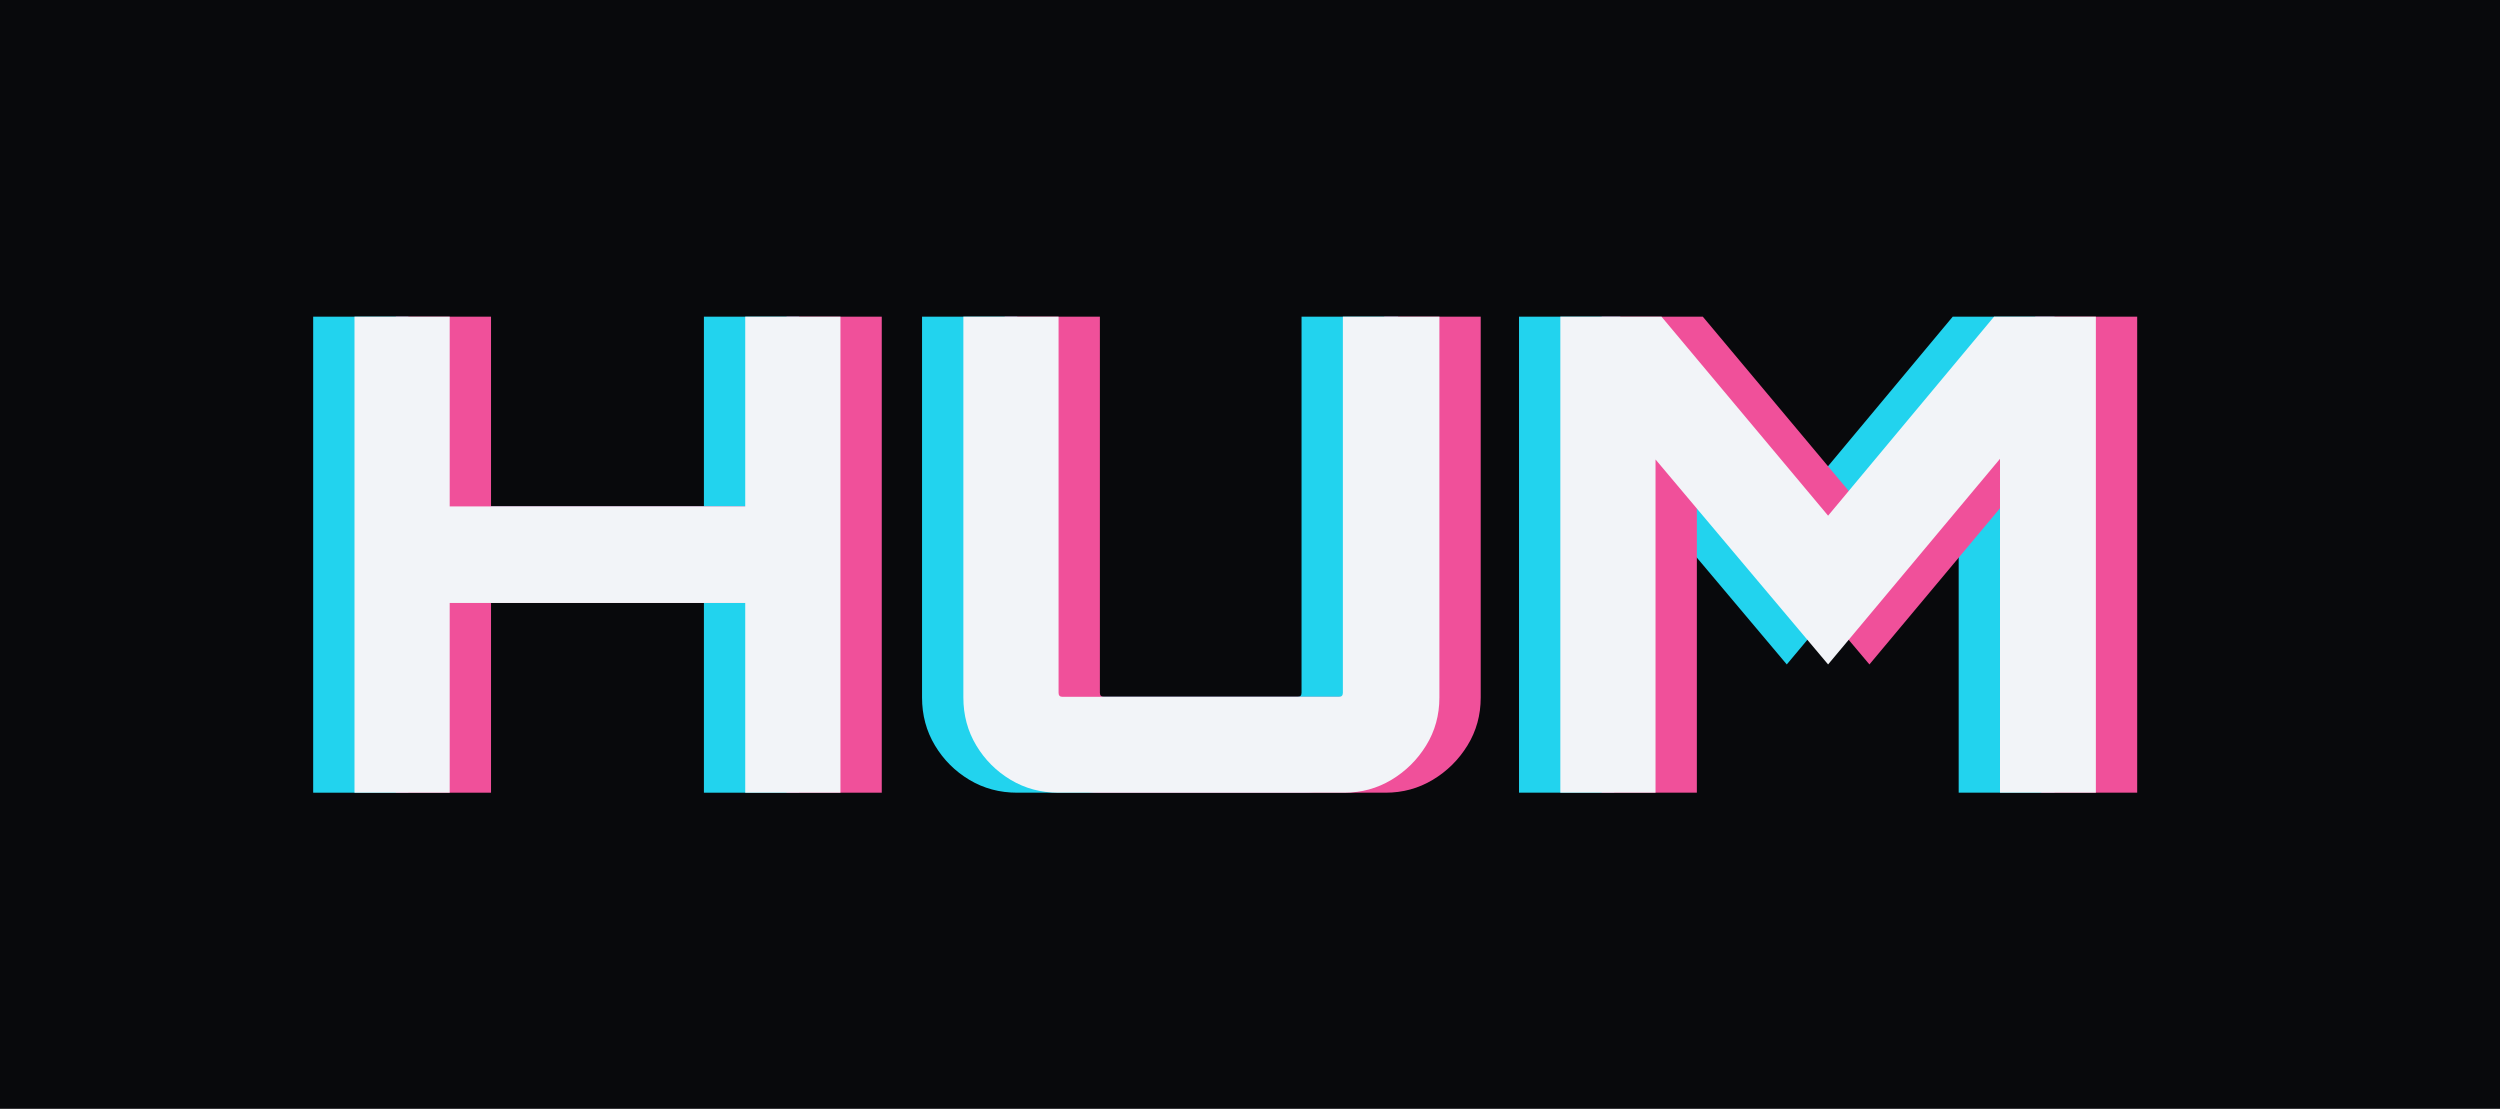
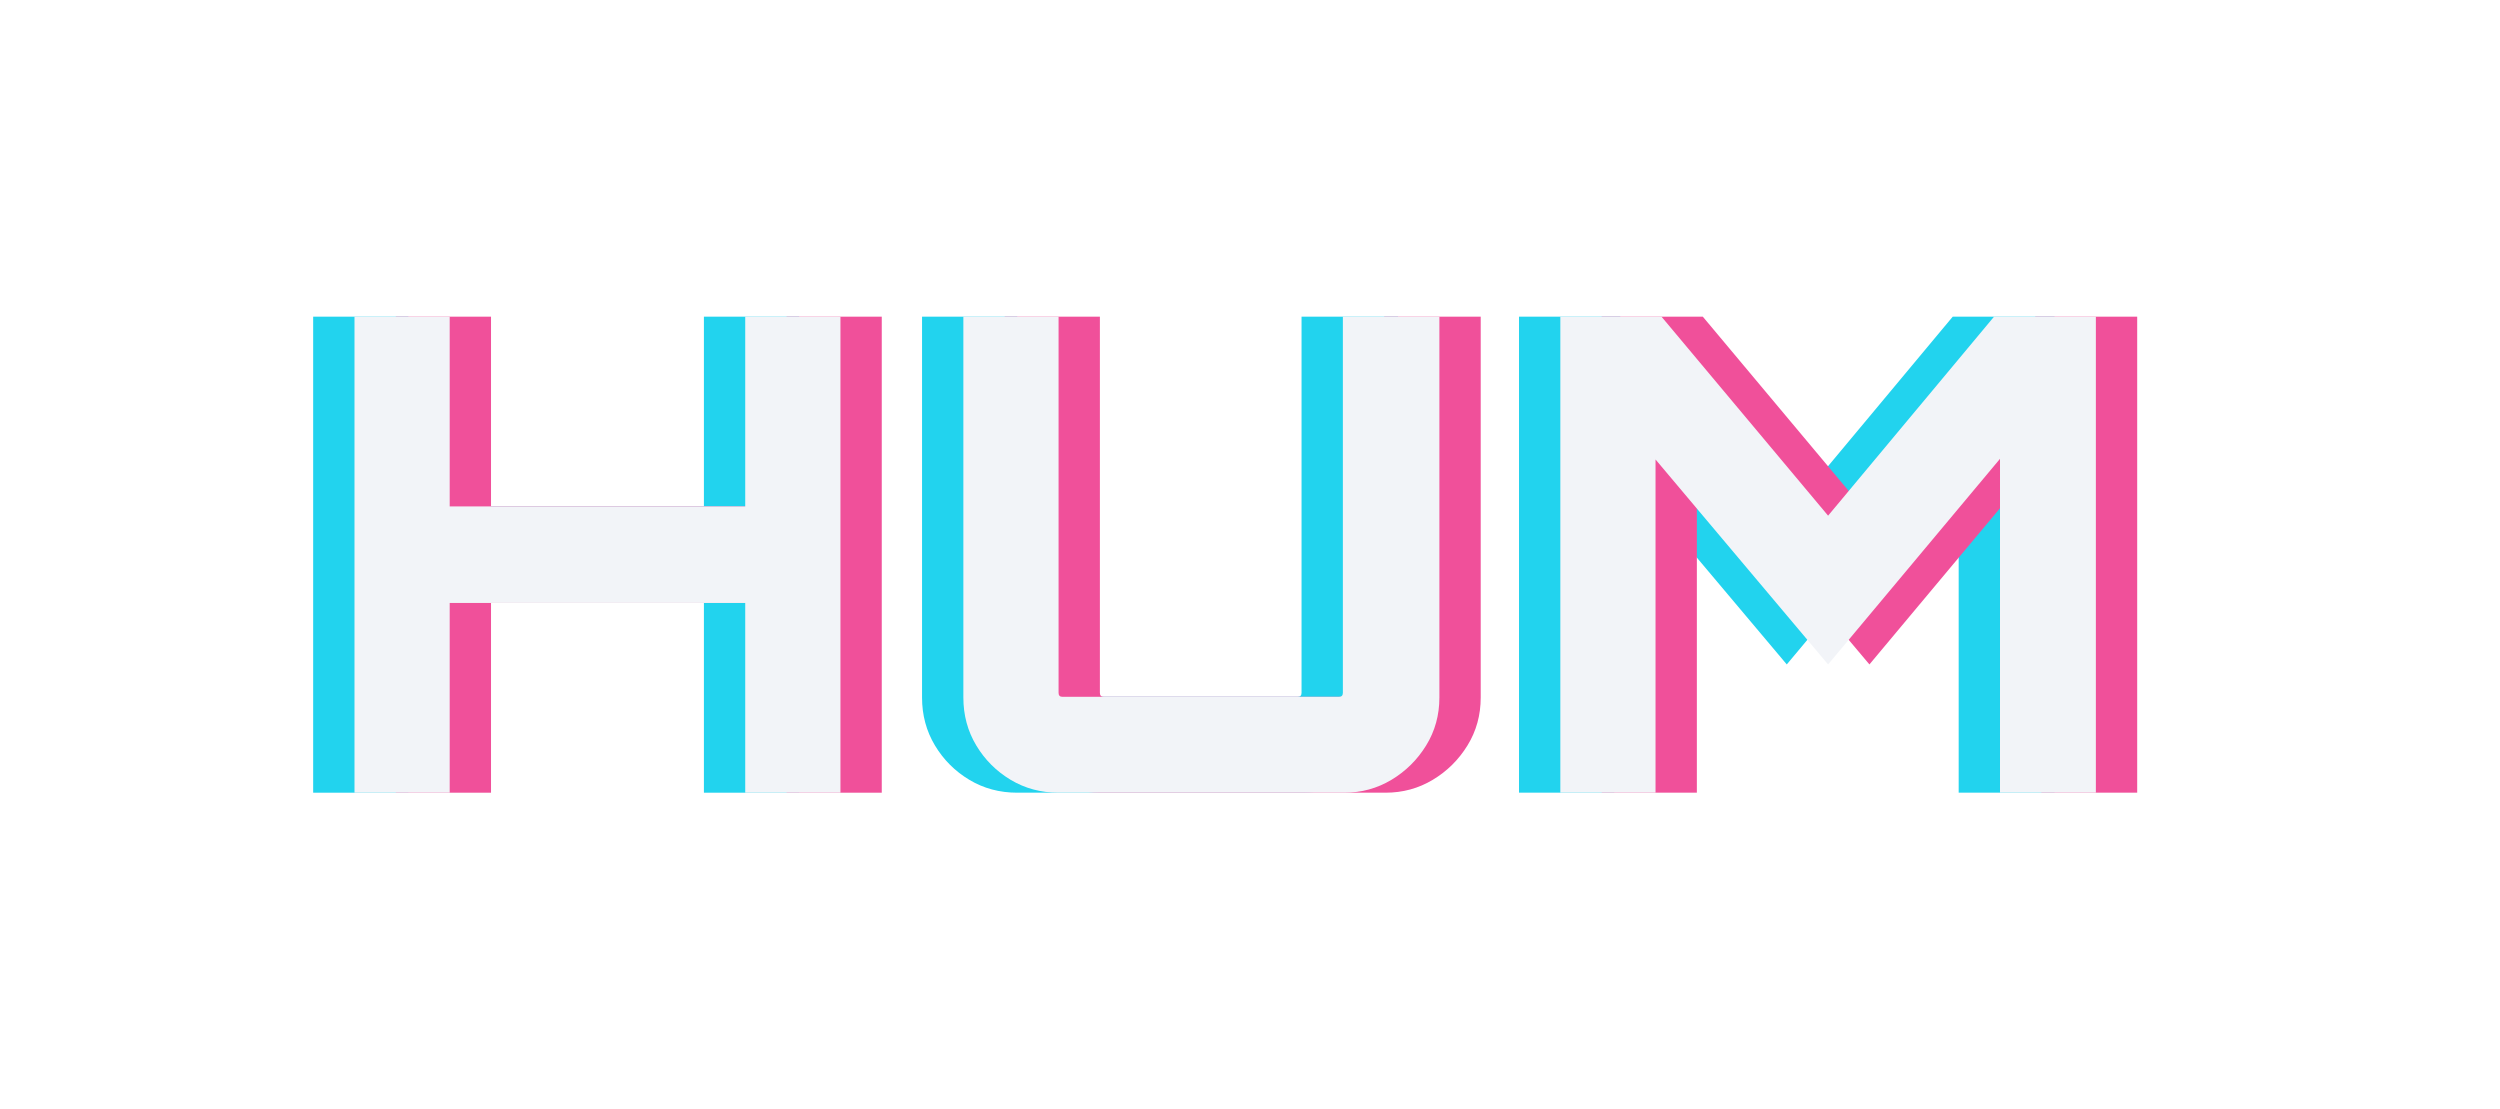
- <svg xmlns="http://www.w3.org/2000/svg" width="363" height="161" viewBox="0 0 363 161" role="img" aria-label="hum">
-   <rect width="363" height="161" fill="#08090C" />
+ <svg xmlns="http://www.w3.org/2000/svg" width="363" height="161" viewBox="0 0 363 161" fill="none" role="img" aria-label="hum">
  <g fill="#22D3EE" transform="translate(40.0,115.1) scale(0.096,-0.096)">
    <path d="M57 0V720H201V433H648V720H792V0H648V287H201V0Z" transform="translate(0,0)" />
    <path d="M198 0Q158 0 125.5 19.5Q93 39 73.5 71.5Q54 104 54 144V720H198V151Q198 148 199.5 146.5Q201 145 204 145H622Q625 145 626.5 146.5Q628 148 628 151V720H774V144Q774 104 754.0 71.5Q734 39 701.5 19.5Q669 0 630 0H198Z" transform="translate(923.9167,0)" />
    <path d="M56 0V720H209L461 419L712 720H866V0H721V505L461 194L200 504V0Z" transform="translate(1824.833,0)" />
  </g>
  <g fill="#F0509A" transform="translate(52.0,115.1) scale(0.096,-0.096)">
    <path d="M57 0V720H201V433H648V720H792V0H648V287H201V0Z" transform="translate(0,0)" />
    <path d="M198 0Q158 0 125.5 19.5Q93 39 73.5 71.5Q54 104 54 144V720H198V151Q198 148 199.5 146.5Q201 145 204 145H622Q625 145 626.5 146.5Q628 148 628 151V720H774V144Q774 104 754.0 71.5Q734 39 701.5 19.5Q669 0 630 0H198Z" transform="translate(923.9167,0)" />
    <path d="M56 0V720H209L461 419L712 720H866V0H721V505L461 194L200 504V0Z" transform="translate(1824.833,0)" />
  </g>
  <g fill="#F2F4F8" transform="translate(46.0,115.1) scale(0.096,-0.096)">
    <path d="M57 0V720H201V433H648V720H792V0H648V287H201V0Z" transform="translate(0,0)" />
    <path d="M198 0Q158 0 125.5 19.5Q93 39 73.5 71.5Q54 104 54 144V720H198V151Q198 148 199.5 146.5Q201 145 204 145H622Q625 145 626.5 146.5Q628 148 628 151V720H774V144Q774 104 754.0 71.5Q734 39 701.5 19.5Q669 0 630 0H198Z" transform="translate(923.9167,0)" />
    <path d="M56 0V720H209L461 419L712 720H866V0H721V505L461 194L200 504V0Z" transform="translate(1824.833,0)" />
  </g>
</svg>
